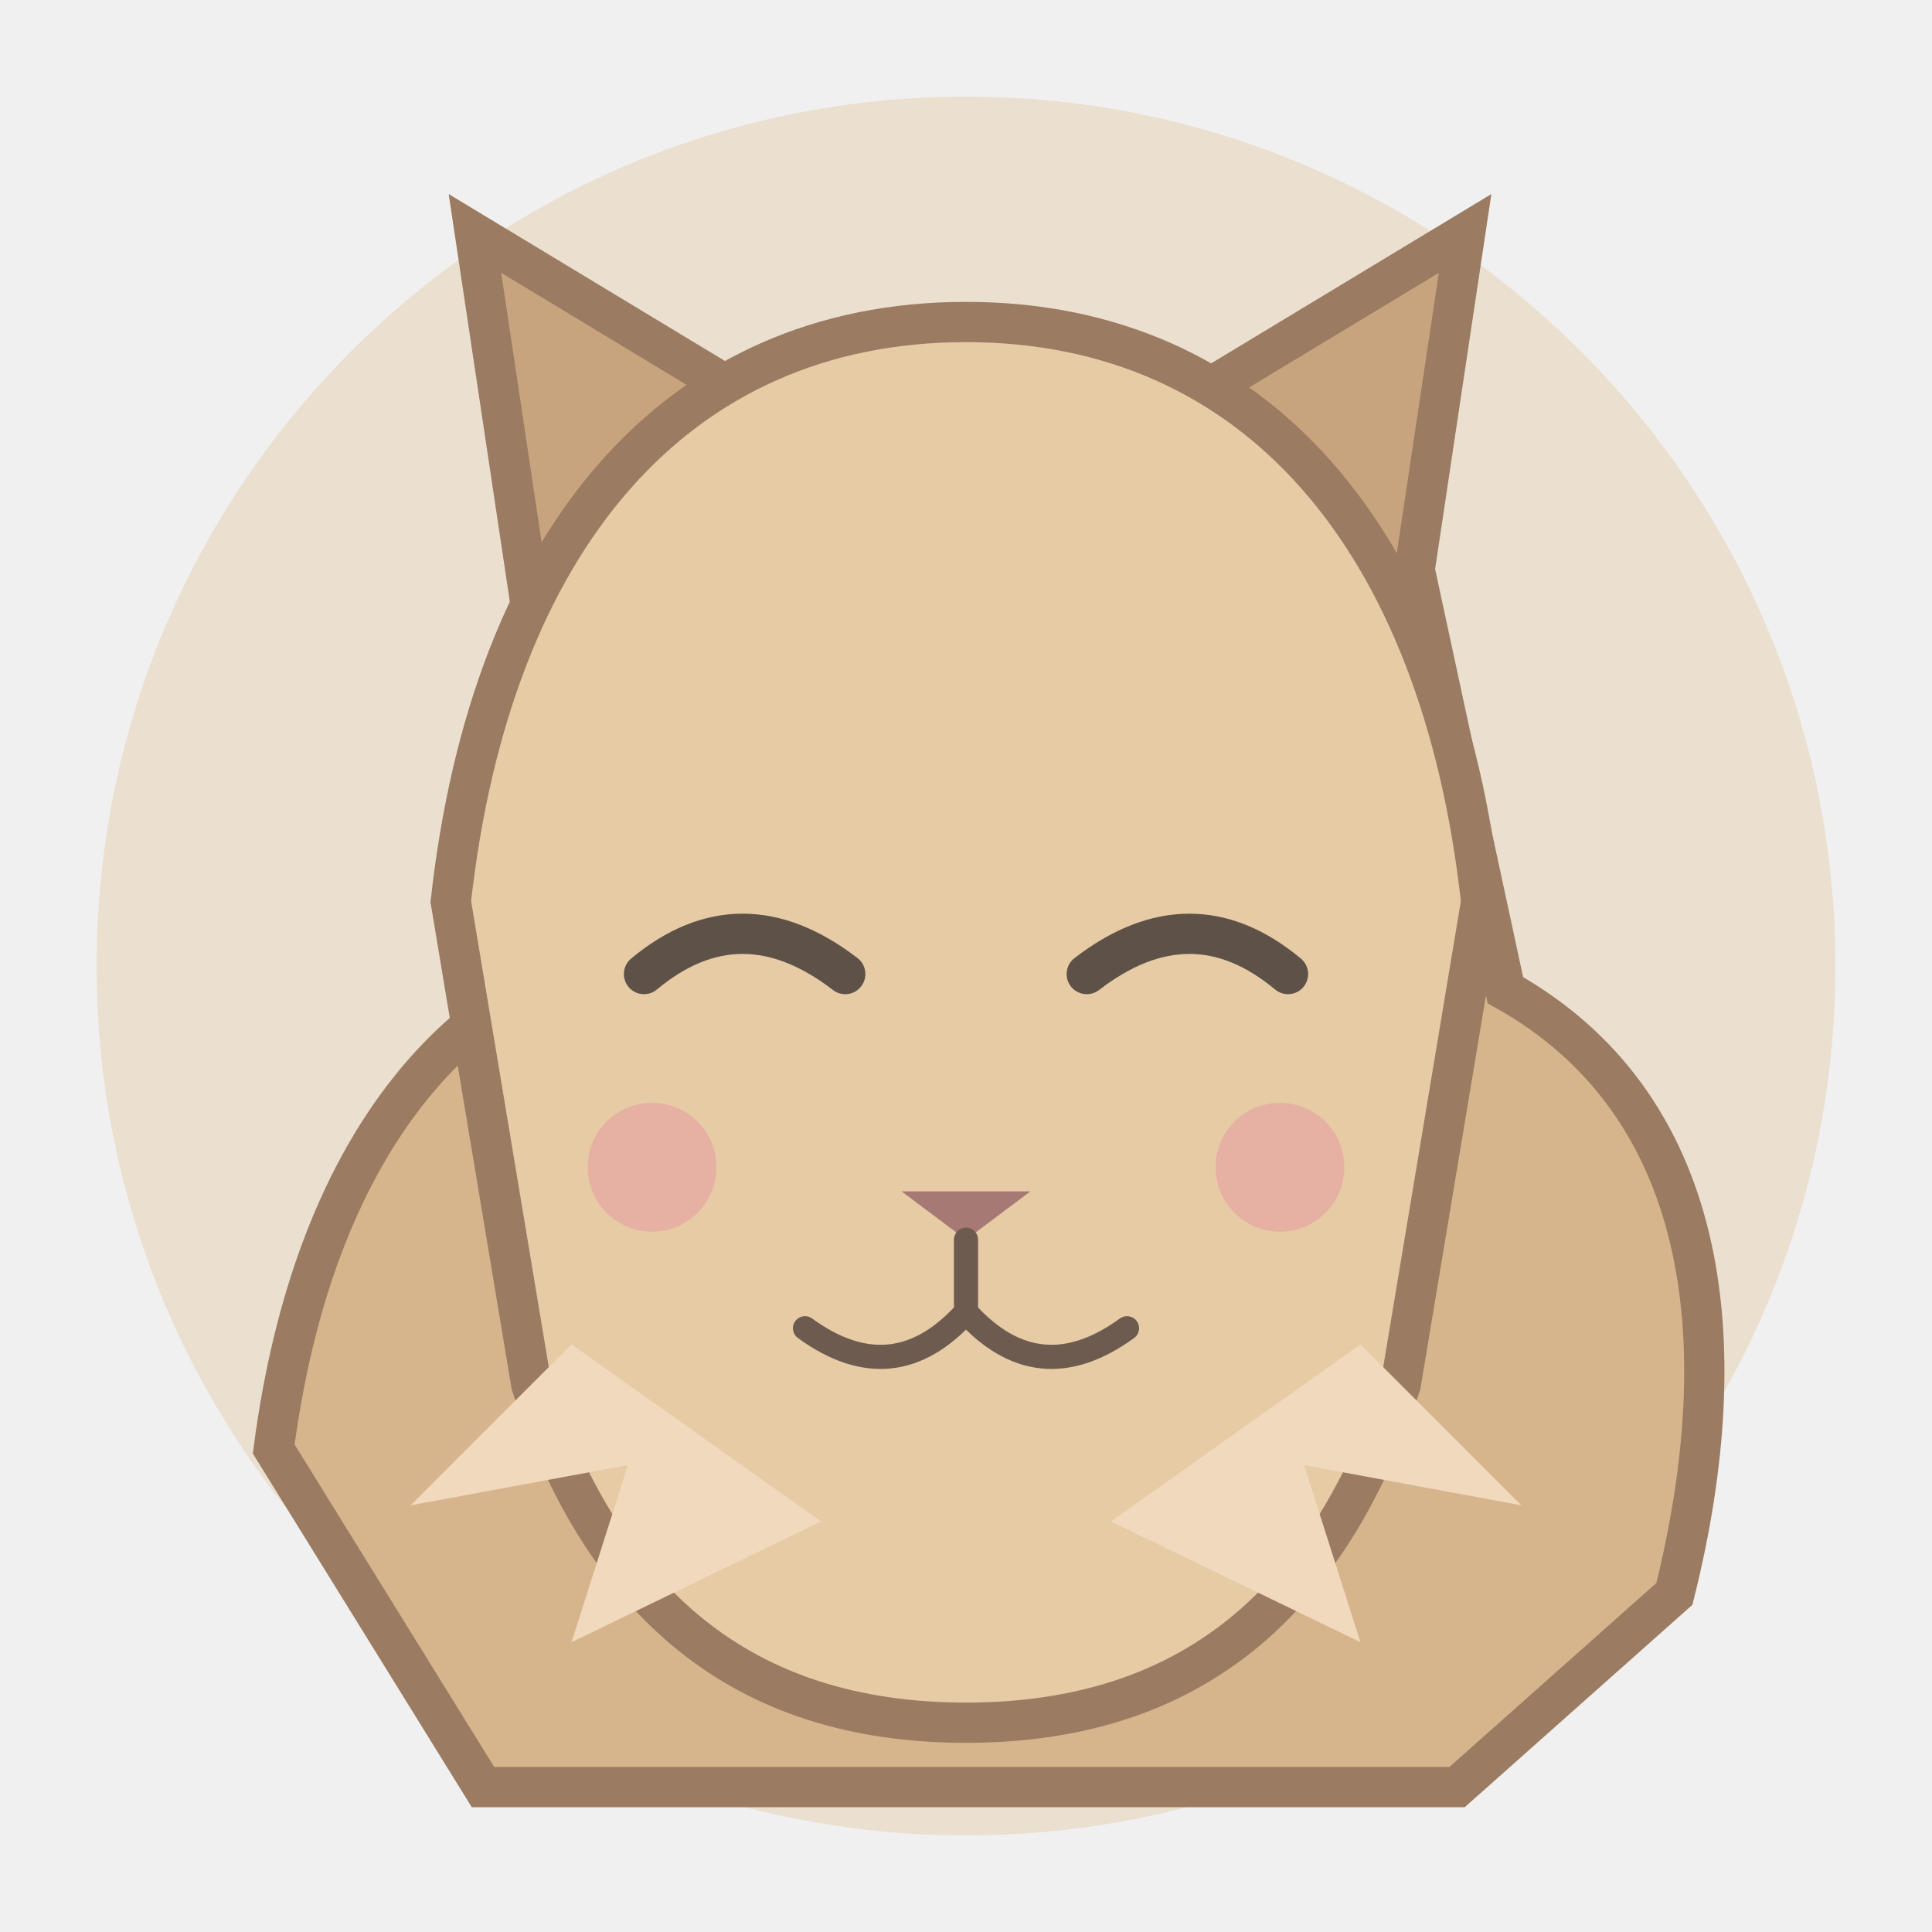
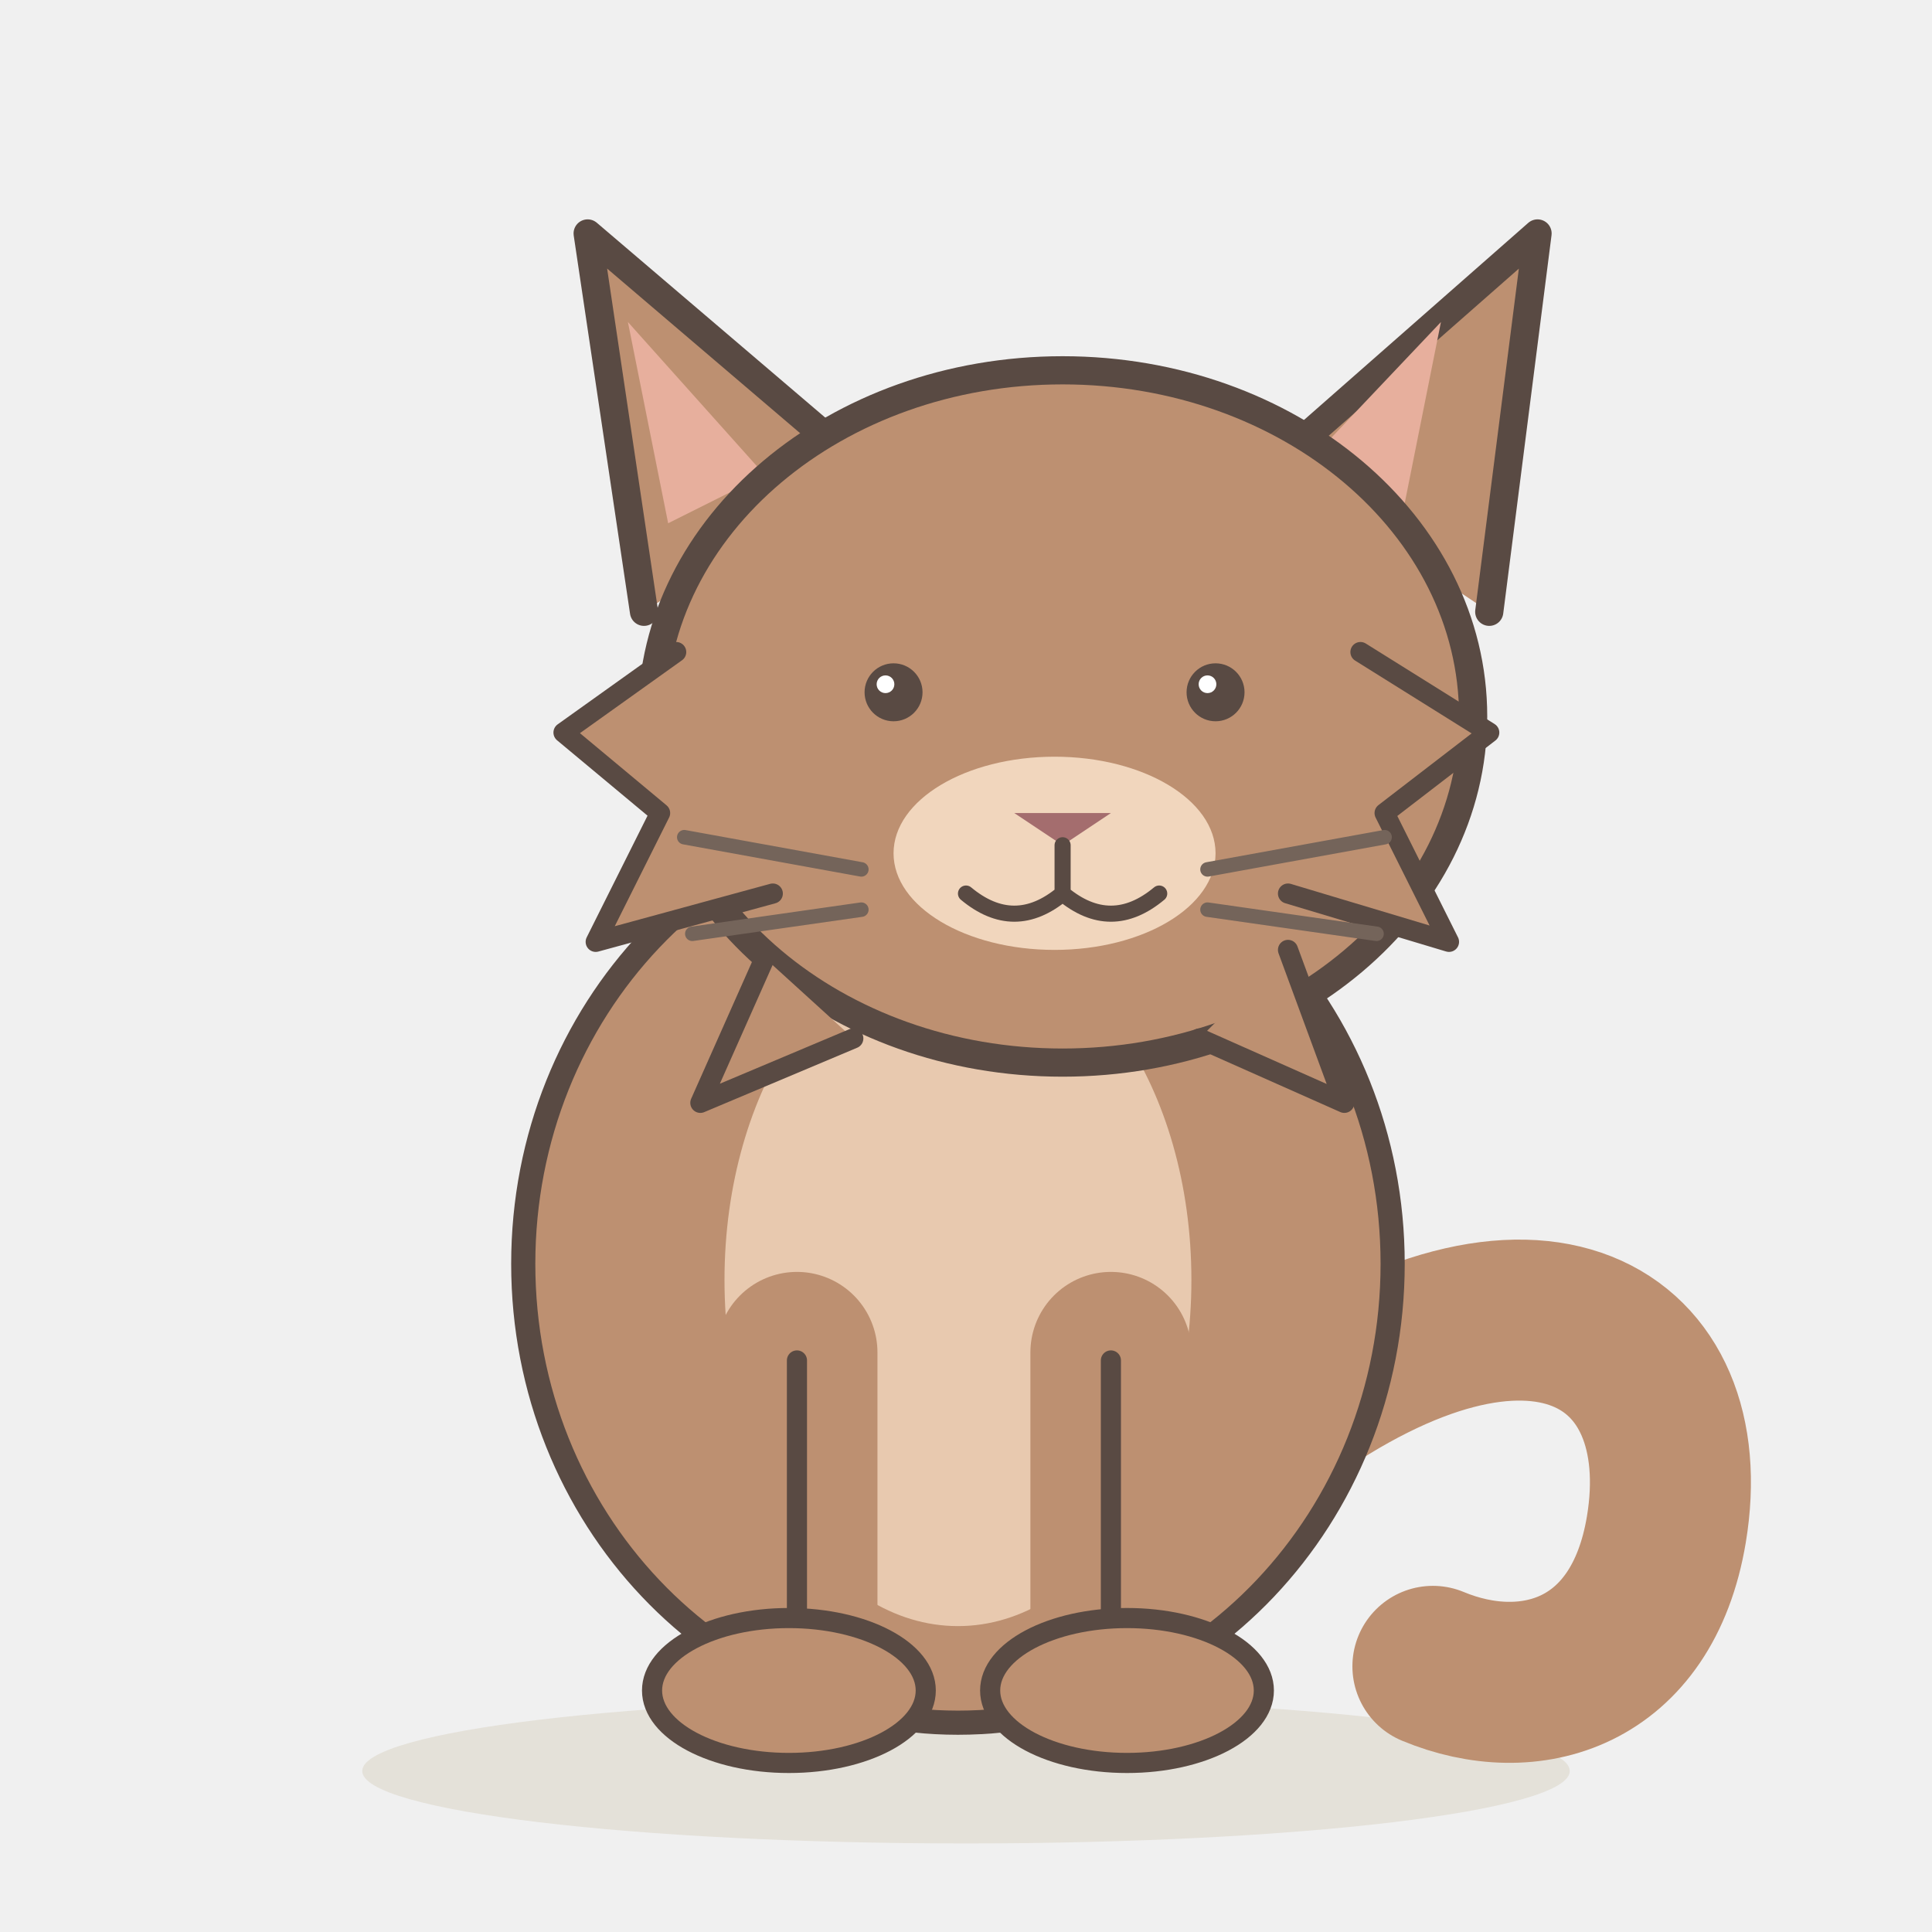
- <svg xmlns="http://www.w3.org/2000/svg" viewBox="0 0 240 240">
-   <circle cx="120" cy="120" r="108" fill="#ebdfcf" />
-   <path d="M34 180c5-38 23-57 43-62l2-66 39 19 32-17 26 18 11 51c25 14 29 43 21 75l-27 24H60z" fill="#d6b58c" stroke="#9b7b61" stroke-width="5" />
-   <path d="m68 89-9-60 48 29m66 31 9-60-48 29" fill="#c7a47e" stroke="#9b7b61" stroke-width="5" />
-   <path d="M56 112c5-45 28-72 64-72s59 27 64 72l-10 60c-9 27-26 42-54 42s-45-15-54-42z" fill="#e6cba5" stroke="#9b7b61" stroke-width="5" />
-   <path d="m71 167-20 20 27-5-7 22 31-15m67-22 20 20-27-5 7 22-31-15" fill="#f0d9bc" />
-   <path d="M80 121q12-10 25 0m30 0q13-10 25 0" fill="none" stroke="#5d5148" stroke-width="5" stroke-linecap="round" />
-   <path d="m112 148 8 6 8-6z" fill="#a77974" />
-   <path d="M120 154v9m0 0q-9 10-20 2m20-2q9 10 20 2" fill="none" stroke="#6d5b50" stroke-width="3" stroke-linecap="round" />
-   <circle cx="81" cy="145" r="8" fill="#e6b0a2" />
-   <circle cx="159" cy="145" r="8" fill="#e6b0a2" />
+ <svg xmlns="http://www.w3.org/2000/svg" viewBox="0 0 240 240" role="img" aria-label="长毛猫">
+   <g stroke-linecap="round" stroke-linejoin="round">
+     <ellipse cx="120" cy="220" rx="75" ry="9" fill="#d9d3c4" opacity=".52" />
+     <path d="M159 176c32-23 52-10 48 14-3 18-17 22-29 17" fill="none" stroke="#bd9071" stroke-width="20" />
+     <ellipse cx="119" cy="157" rx="54" ry="57" fill="#bd9071" stroke="#594a43" stroke-width="3" />
+     <ellipse cx="119" cy="159" rx="29" ry="43" fill="#f1d6bd" opacity=".82" />
+     <path d="M99 168v37m39-37v37" stroke="#bd9071" stroke-width="20" />
+     <path d="M99 169v33m39-33v33" stroke="#594a43" stroke-width="2.5" />
+     <ellipse cx="98" cy="210" rx="17" ry="9" fill="#bd9071" stroke="#594a43" stroke-width="2.5" />
+     <ellipse cx="140" cy="210" rx="17" ry="9" fill="#bd9071" stroke="#594a43" stroke-width="2.5" />
+     <path d="M80 76 73 29l34 29M158 58l33-29-6 47" fill="#bd9071" stroke="#594a43" stroke-width="3.5" />
+     <path d="m83 65-5-25 17 19m66 0 18-19-5 25" fill="#e7af9d" />
+     <ellipse cx="132" cy="89" rx="51" ry="43" fill="#bd9071" stroke="#594a43" stroke-width="3.5" />
+     <path d="M84 81 70 91l12 10-8 16 22-6m73-30 16 10-13 10 8 16-20-6M95 119l-8 18 19-8m43 0 18 8-7-19" fill="#bd9071" stroke="#594a43" stroke-width="2.5" />
+     <circle cx="111" cy="86" r="3.6" fill="#594a43" />
+     <circle cx="151" cy="86" r="3.6" fill="#594a43" />
+     <circle cx="110" cy="85" r="1.1" fill="#fff" />
+     <circle cx="150" cy="85" r="1.1" fill="#fff" />
+     <ellipse cx="131" cy="106" rx="20" ry="12" fill="#f1d6bd" />
+     <path d="m126 101 6 4 6-4z" fill="#a46d6e" />
+     <path d="M132 105v6m0 0q-6 5-12 0m12 0q6 5 12 0" fill="none" stroke="#594a43" stroke-width="2" />
+     <path d="m107 108-22-4m22 9-21 3m64-8 22-4m-22 9 21 3" stroke="#74645a" stroke-width="1.8" />
+   </g>
</svg>
